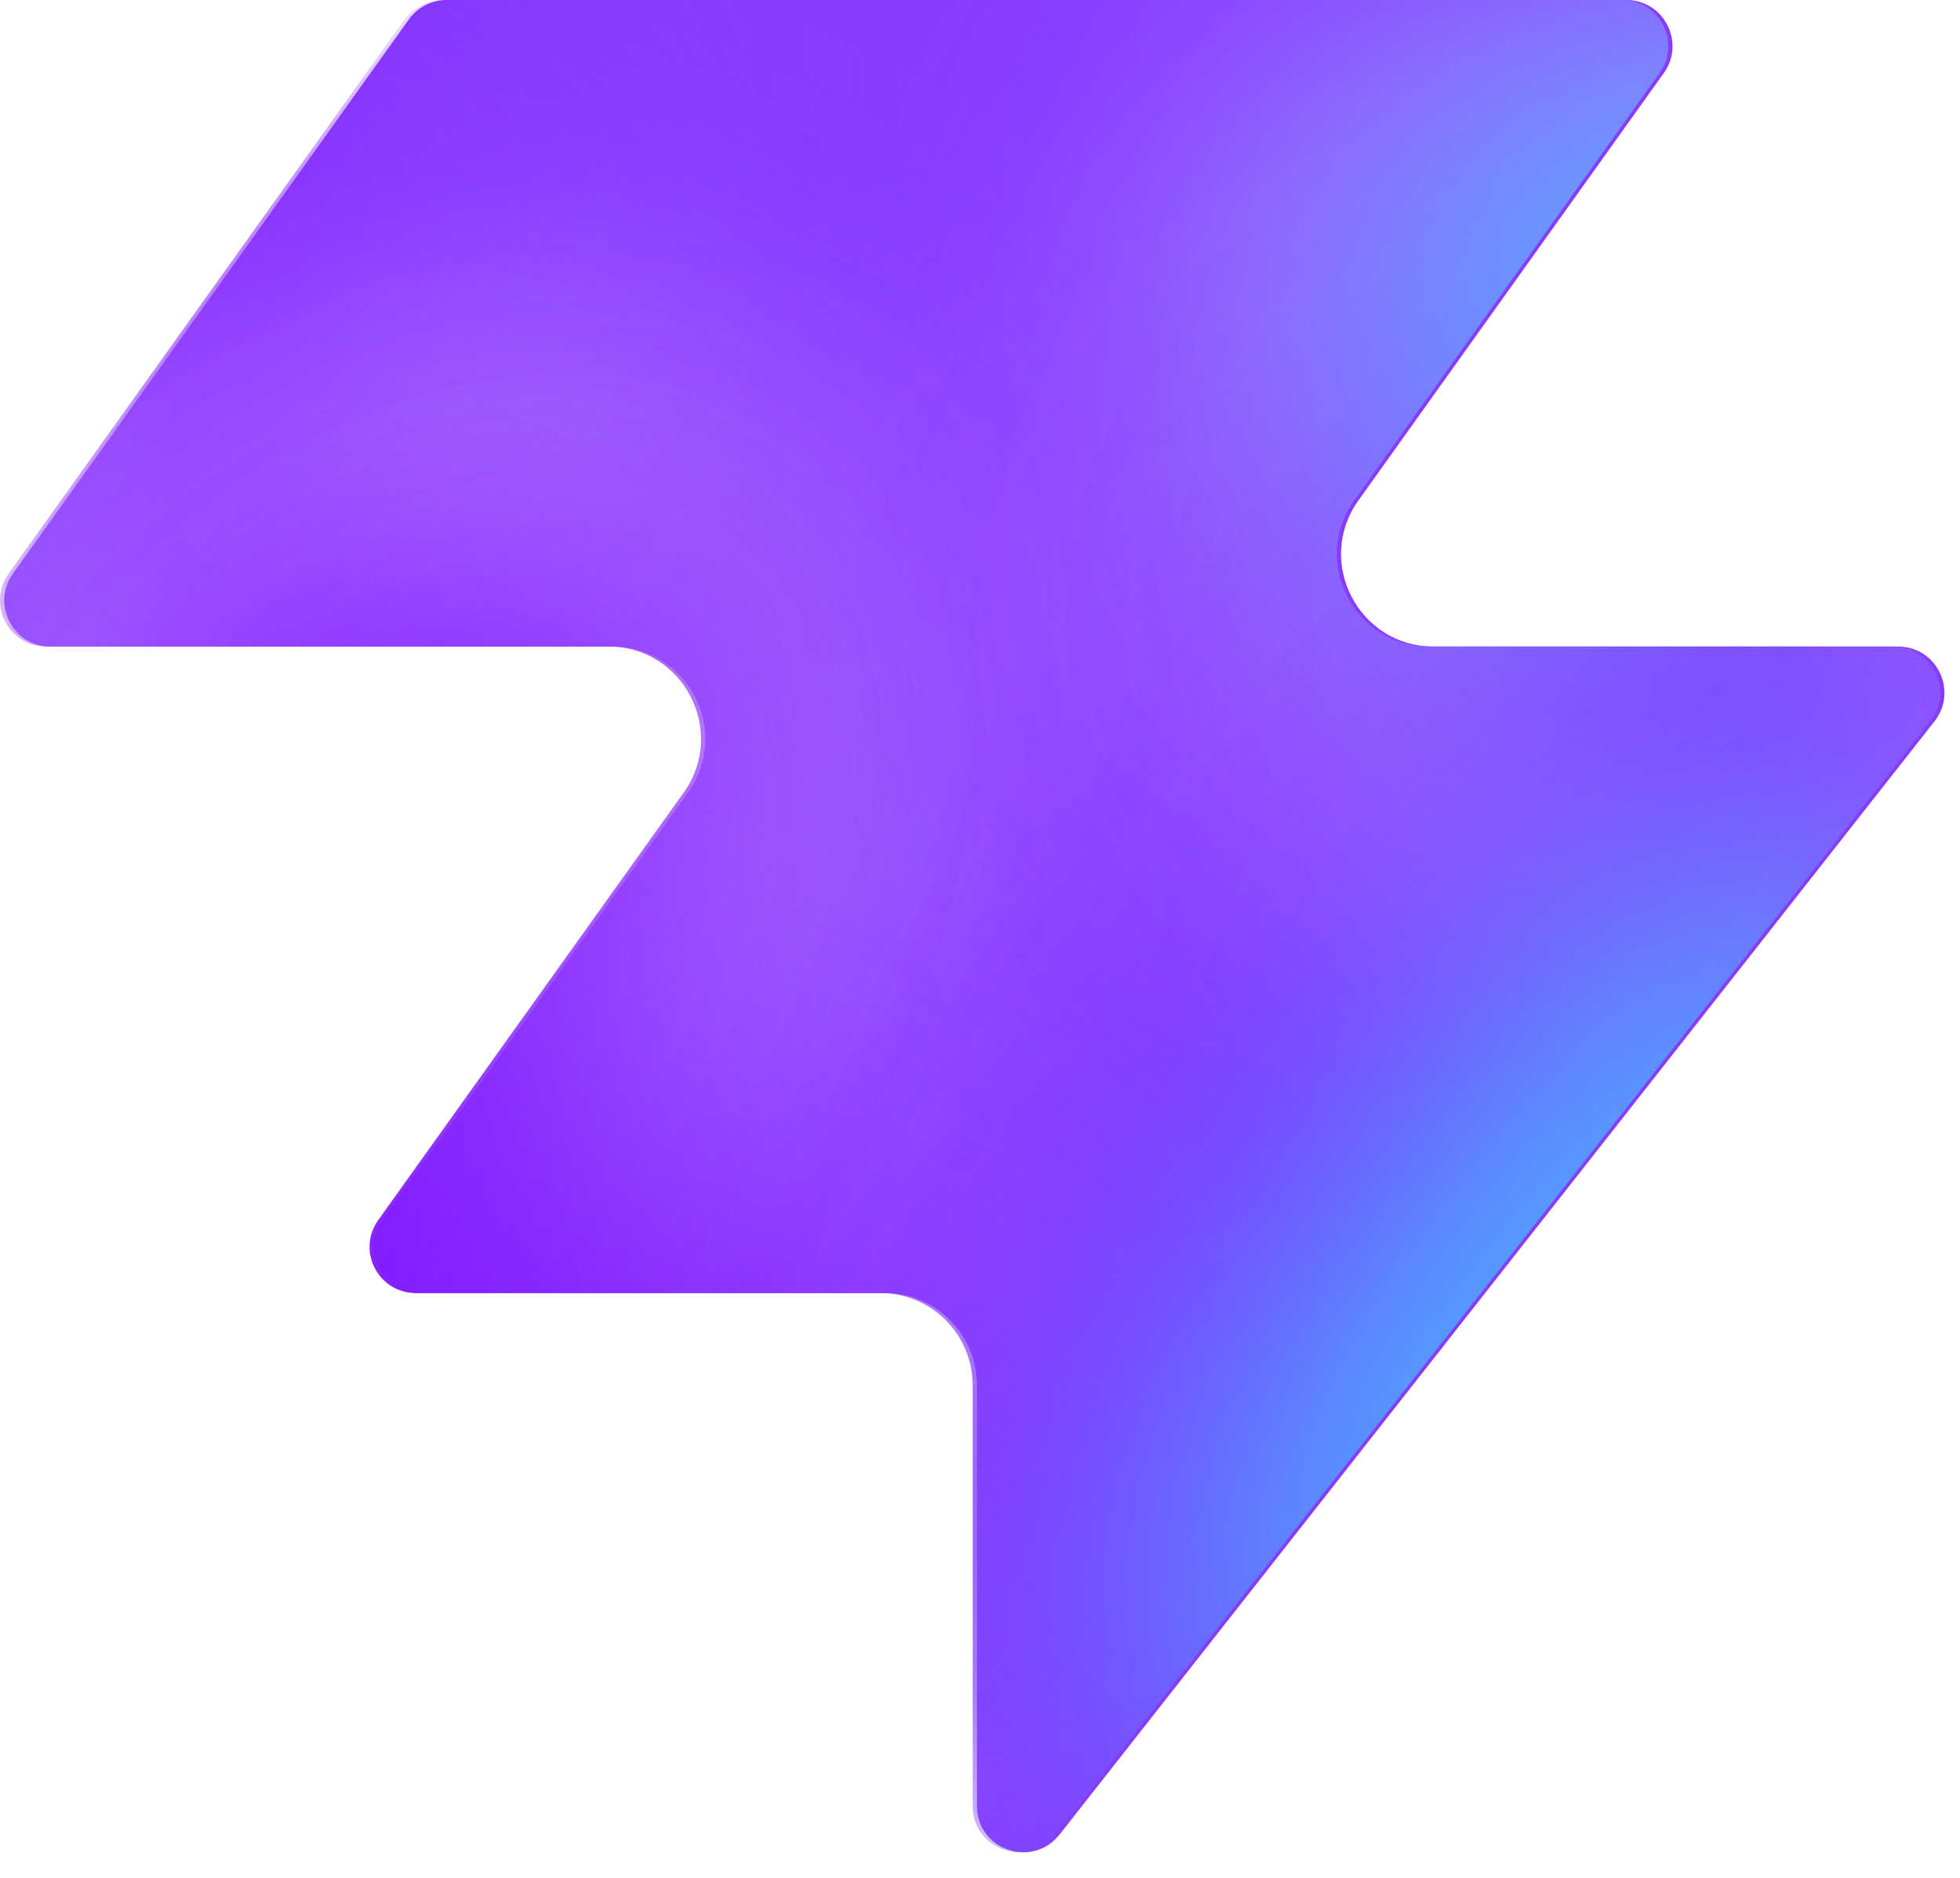
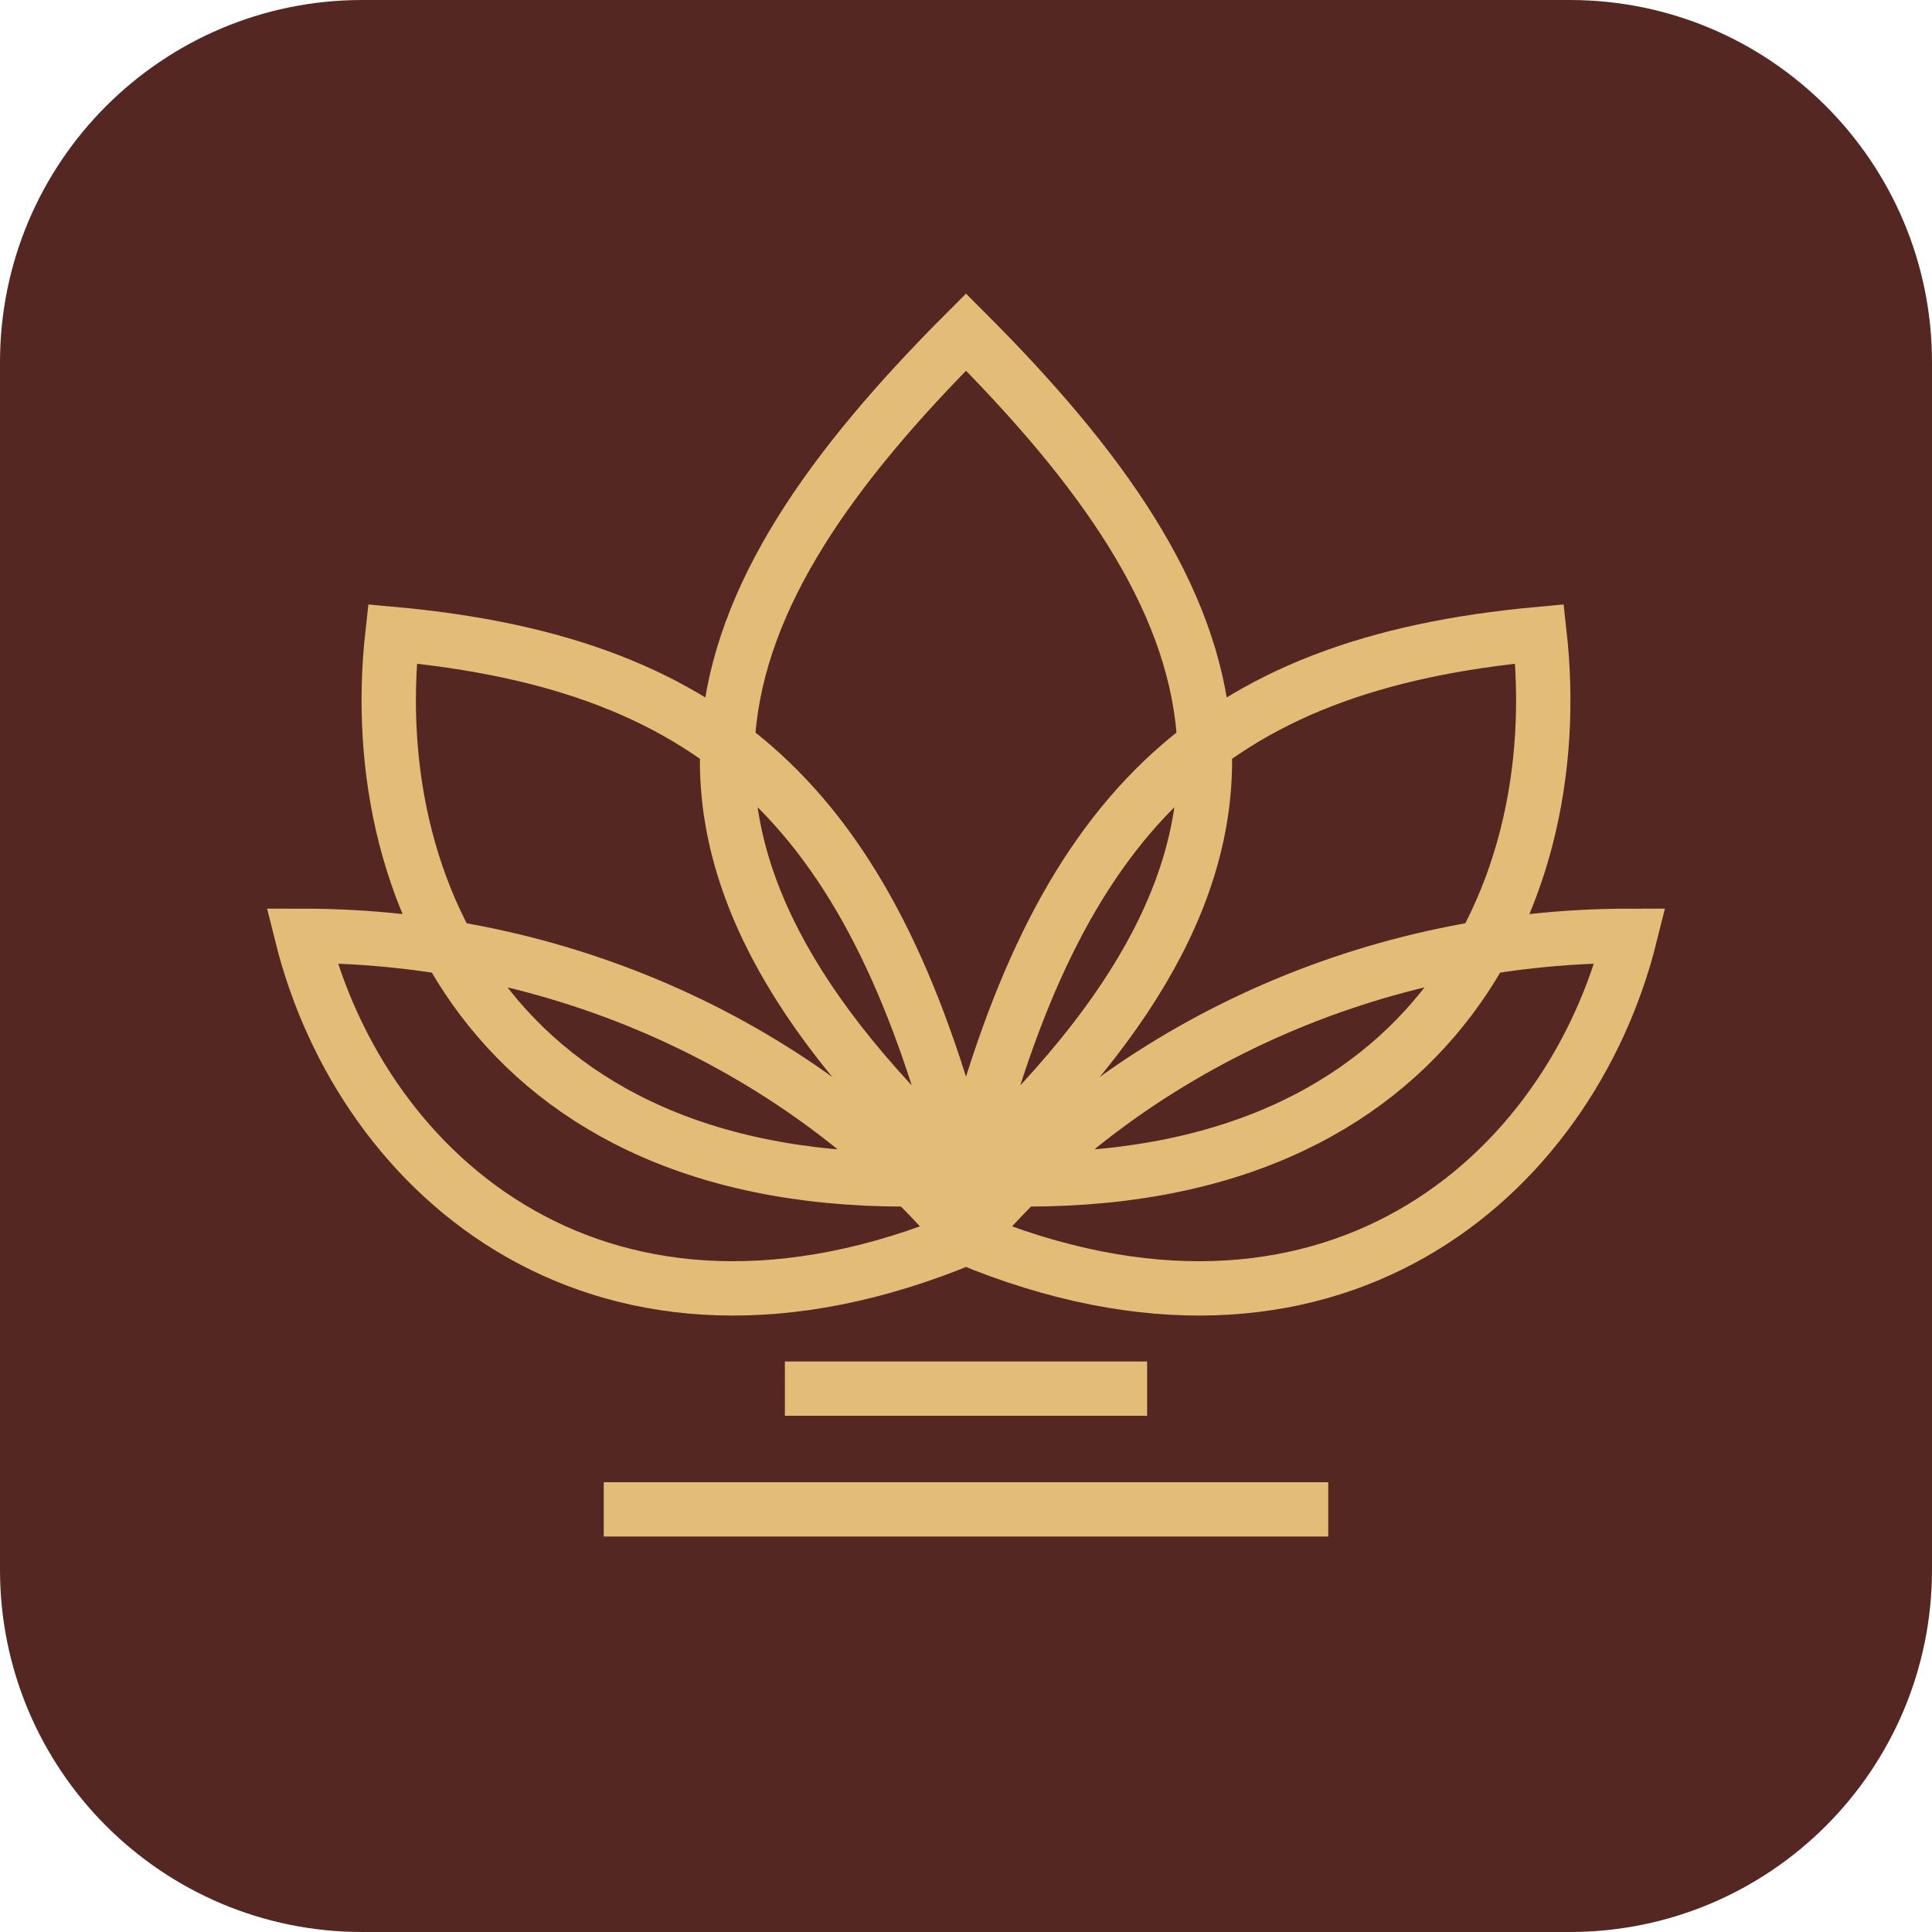
- <svg xmlns="http://www.w3.org/2000/svg" width="48" height="46" fill="none" viewBox="0 0 48 46">
-   <path fill="#863bff" d="M25.946 44.938c-.664.845-2.021.375-2.021-.698V33.937a2.26 2.26 0 0 0-2.262-2.262H10.287c-.92 0-1.456-1.04-.92-1.788l7.48-10.471c1.07-1.497 0-3.578-1.842-3.578H1.237c-.92 0-1.456-1.04-.92-1.788L10.013.474c.214-.297.556-.474.92-.474h28.894c.92 0 1.456 1.04.92 1.788l-7.48 10.471c-1.07 1.498 0 3.579 1.842 3.579h11.377c.943 0 1.473 1.088.89 1.83L25.947 44.94z" style="fill:#863bff;fill:color(display-p3 .525 .23 1);fill-opacity:1" />
-   <mask id="a" width="48" height="46" x="0" y="0" maskUnits="userSpaceOnUse" style="mask-type:alpha">
-     <path fill="#000" d="M25.842 44.938c-.664.844-2.021.375-2.021-.698V33.937a2.26 2.26 0 0 0-2.262-2.262H10.183c-.92 0-1.456-1.04-.92-1.788l7.48-10.471c1.07-1.498 0-3.579-1.842-3.579H1.133c-.92 0-1.456-1.04-.92-1.787L9.91.473c.214-.297.556-.474.92-.474h28.894c.92 0 1.456 1.04.92 1.788l-7.48 10.471c-1.07 1.498 0 3.578 1.842 3.578h11.377c.943 0 1.473 1.088.89 1.832L25.843 44.94z" style="fill:#000;fill-opacity:1" />
-   </mask>
-   <g mask="url(#a)">
-     <g filter="url(#b)">
-       <ellipse cx="5.508" cy="14.704" fill="#ede6ff" rx="5.508" ry="14.704" style="fill:#ede6ff;fill:color(display-p3 .927 .903 1);fill-opacity:1" transform="matrix(.00324 1 1 -.00324 -4.47 31.516)" />
-     </g>
-     <g filter="url(#c)">
-       <ellipse cx="10.399" cy="29.851" fill="#ede6ff" rx="10.399" ry="29.851" style="fill:#ede6ff;fill:color(display-p3 .927 .903 1);fill-opacity:1" transform="matrix(.00324 1 1 -.00324 -39.328 7.883)" />
-     </g>
-     <g filter="url(#d)">
-       <ellipse cx="5.508" cy="30.487" fill="#7e14ff" rx="5.508" ry="30.487" style="fill:#7e14ff;fill:color(display-p3 .492 .077 1);fill-opacity:1" transform="rotate(89.814 -25.913 -14.639)scale(1 -1)" />
-     </g>
-     <g filter="url(#e)">
-       <ellipse cx="5.508" cy="30.599" fill="#7e14ff" rx="5.508" ry="30.599" style="fill:#7e14ff;fill:color(display-p3 .492 .077 1);fill-opacity:1" transform="rotate(89.814 -32.644 -3.334)scale(1 -1)" />
-     </g>
-     <g filter="url(#f)">
-       <ellipse cx="5.508" cy="30.599" fill="#7e14ff" rx="5.508" ry="30.599" style="fill:#7e14ff;fill:color(display-p3 .492 .077 1);fill-opacity:1" transform="matrix(.00324 1 1 -.00324 -34.34 30.47)" />
-     </g>
-     <g filter="url(#g)">
-       <ellipse cx="14.072" cy="22.078" fill="#ede6ff" rx="14.072" ry="22.078" style="fill:#ede6ff;fill:color(display-p3 .927 .903 1);fill-opacity:1" transform="rotate(93.35 24.506 48.493)scale(-1 1)" />
-     </g>
-     <g filter="url(#h)">
-       <ellipse cx="3.47" cy="21.501" fill="#7e14ff" rx="3.47" ry="21.501" style="fill:#7e14ff;fill:color(display-p3 .492 .077 1);fill-opacity:1" transform="rotate(89.009 28.708 47.59)scale(-1 1)" />
-     </g>
-     <g filter="url(#i)">
-       <ellipse cx="3.47" cy="21.501" fill="#7e14ff" rx="3.47" ry="21.501" style="fill:#7e14ff;fill:color(display-p3 .492 .077 1);fill-opacity:1" transform="rotate(89.009 28.708 47.59)scale(-1 1)" />
-     </g>
-     <g filter="url(#j)">
-       <ellipse cx=".387" cy="8.972" fill="#7e14ff" rx="4.407" ry="29.108" style="fill:#7e14ff;fill:color(display-p3 .492 .077 1);fill-opacity:1" transform="rotate(39.51 .387 8.972)" />
-     </g>
-     <g filter="url(#k)">
-       <ellipse cx="47.523" cy="-6.092" fill="#7e14ff" rx="4.407" ry="29.108" style="fill:#7e14ff;fill:color(display-p3 .492 .077 1);fill-opacity:1" transform="rotate(37.892 47.523 -6.092)" />
-     </g>
-     <g filter="url(#l)">
-       <ellipse cx="41.412" cy="6.333" fill="#47bfff" rx="5.971" ry="9.665" style="fill:#47bfff;fill:color(display-p3 .28 .748 1);fill-opacity:1" transform="rotate(37.892 41.412 6.333)" />
-     </g>
-     <g filter="url(#m)">
-       <ellipse cx="-1.879" cy="38.332" fill="#7e14ff" rx="4.407" ry="29.108" style="fill:#7e14ff;fill:color(display-p3 .492 .077 1);fill-opacity:1" transform="rotate(37.892 -1.88 38.332)" />
-     </g>
-     <g filter="url(#n)">
-       <ellipse cx="-1.879" cy="38.332" fill="#7e14ff" rx="4.407" ry="29.108" style="fill:#7e14ff;fill:color(display-p3 .492 .077 1);fill-opacity:1" transform="rotate(37.892 -1.88 38.332)" />
-     </g>
-     <g filter="url(#o)">
-       <ellipse cx="35.651" cy="29.907" fill="#7e14ff" rx="4.407" ry="29.108" style="fill:#7e14ff;fill:color(display-p3 .492 .077 1);fill-opacity:1" transform="rotate(37.892 35.651 29.907)" />
-     </g>
-     <g filter="url(#p)">
-       <ellipse cx="38.418" cy="32.4" fill="#47bfff" rx="5.971" ry="15.297" style="fill:#47bfff;fill:color(display-p3 .28 .748 1);fill-opacity:1" transform="rotate(37.892 38.418 32.4)" />
-     </g>
+ <svg xmlns="http://www.w3.org/2000/svg" viewBox="0 0 64 64">
+   <rect width="64" height="64" rx="12" fill="#552723" />
+   <g transform="translate(8 6)" fill="none" stroke="#e3bd77" stroke-width="1.8">
+     <path d="M24 5c-9 9-12 17 0 28 12-11 9-19 0-28Z M24 33C9 34 4 24 5 15c11 1 16 6 19 18Z M24 33c15 1 20-9 19-18-11 1-16 6-19 18Z M24 35C12 40 4 33 2 25c9 0 17 4 22 10Z M24 35c12 5 20-2 22-10-9 0-17 4-22 10Z M12 44h24 M18 40h12" />
  </g>
-   <defs>
-     <filter id="b" width="60.045" height="41.654" x="-19.77" y="16.149" color-interpolation-filters="sRGB" filterUnits="userSpaceOnUse">
-       <feFlood flood-opacity="0" result="BackgroundImageFix" />
-       <feBlend in="SourceGraphic" in2="BackgroundImageFix" result="shape" />
-       <feGaussianBlur result="effect1_foregroundBlur_2002_17158" stdDeviation="7.659" />
-     </filter>
-     <filter id="c" width="90.34" height="51.437" x="-54.613" y="-7.533" color-interpolation-filters="sRGB" filterUnits="userSpaceOnUse">
-       <feFlood flood-opacity="0" result="BackgroundImageFix" />
-       <feBlend in="SourceGraphic" in2="BackgroundImageFix" result="shape" />
-       <feGaussianBlur result="effect1_foregroundBlur_2002_17158" stdDeviation="7.659" />
-     </filter>
-     <filter id="d" width="79.355" height="29.4" x="-49.64" y="2.03" color-interpolation-filters="sRGB" filterUnits="userSpaceOnUse">
-       <feFlood flood-opacity="0" result="BackgroundImageFix" />
-       <feBlend in="SourceGraphic" in2="BackgroundImageFix" result="shape" />
-       <feGaussianBlur result="effect1_foregroundBlur_2002_17158" stdDeviation="4.596" />
-     </filter>
-     <filter id="e" width="79.579" height="29.4" x="-45.045" y="20.029" color-interpolation-filters="sRGB" filterUnits="userSpaceOnUse">
-       <feFlood flood-opacity="0" result="BackgroundImageFix" />
-       <feBlend in="SourceGraphic" in2="BackgroundImageFix" result="shape" />
-       <feGaussianBlur result="effect1_foregroundBlur_2002_17158" stdDeviation="4.596" />
-     </filter>
-     <filter id="f" width="79.579" height="29.4" x="-43.513" y="21.178" color-interpolation-filters="sRGB" filterUnits="userSpaceOnUse">
-       <feFlood flood-opacity="0" result="BackgroundImageFix" />
-       <feBlend in="SourceGraphic" in2="BackgroundImageFix" result="shape" />
-       <feGaussianBlur result="effect1_foregroundBlur_2002_17158" stdDeviation="4.596" />
-     </filter>
-     <filter id="g" width="74.749" height="58.852" x="15.756" y="-17.901" color-interpolation-filters="sRGB" filterUnits="userSpaceOnUse">
-       <feFlood flood-opacity="0" result="BackgroundImageFix" />
-       <feBlend in="SourceGraphic" in2="BackgroundImageFix" result="shape" />
-       <feGaussianBlur result="effect1_foregroundBlur_2002_17158" stdDeviation="7.659" />
-     </filter>
-     <filter id="h" width="61.377" height="25.362" x="23.548" y="2.284" color-interpolation-filters="sRGB" filterUnits="userSpaceOnUse">
-       <feFlood flood-opacity="0" result="BackgroundImageFix" />
-       <feBlend in="SourceGraphic" in2="BackgroundImageFix" result="shape" />
-       <feGaussianBlur result="effect1_foregroundBlur_2002_17158" stdDeviation="4.596" />
-     </filter>
-     <filter id="i" width="61.377" height="25.362" x="23.548" y="2.284" color-interpolation-filters="sRGB" filterUnits="userSpaceOnUse">
-       <feFlood flood-opacity="0" result="BackgroundImageFix" />
-       <feBlend in="SourceGraphic" in2="BackgroundImageFix" result="shape" />
-       <feGaussianBlur result="effect1_foregroundBlur_2002_17158" stdDeviation="4.596" />
-     </filter>
-     <filter id="j" width="56.045" height="63.649" x="-27.636" y="-22.853" color-interpolation-filters="sRGB" filterUnits="userSpaceOnUse">
-       <feFlood flood-opacity="0" result="BackgroundImageFix" />
-       <feBlend in="SourceGraphic" in2="BackgroundImageFix" result="shape" />
-       <feGaussianBlur result="effect1_foregroundBlur_2002_17158" stdDeviation="4.596" />
-     </filter>
-     <filter id="k" width="54.814" height="64.646" x="20.116" y="-38.415" color-interpolation-filters="sRGB" filterUnits="userSpaceOnUse">
-       <feFlood flood-opacity="0" result="BackgroundImageFix" />
-       <feBlend in="SourceGraphic" in2="BackgroundImageFix" result="shape" />
-       <feGaussianBlur result="effect1_foregroundBlur_2002_17158" stdDeviation="4.596" />
-     </filter>
-     <filter id="l" width="33.541" height="35.313" x="24.641" y="-11.323" color-interpolation-filters="sRGB" filterUnits="userSpaceOnUse">
-       <feFlood flood-opacity="0" result="BackgroundImageFix" />
-       <feBlend in="SourceGraphic" in2="BackgroundImageFix" result="shape" />
-       <feGaussianBlur result="effect1_foregroundBlur_2002_17158" stdDeviation="4.596" />
-     </filter>
-     <filter id="m" width="54.814" height="64.646" x="-29.286" y="6.009" color-interpolation-filters="sRGB" filterUnits="userSpaceOnUse">
-       <feFlood flood-opacity="0" result="BackgroundImageFix" />
-       <feBlend in="SourceGraphic" in2="BackgroundImageFix" result="shape" />
-       <feGaussianBlur result="effect1_foregroundBlur_2002_17158" stdDeviation="4.596" />
-     </filter>
-     <filter id="n" width="54.814" height="64.646" x="-29.286" y="6.009" color-interpolation-filters="sRGB" filterUnits="userSpaceOnUse">
-       <feFlood flood-opacity="0" result="BackgroundImageFix" />
-       <feBlend in="SourceGraphic" in2="BackgroundImageFix" result="shape" />
-       <feGaussianBlur result="effect1_foregroundBlur_2002_17158" stdDeviation="4.596" />
-     </filter>
-     <filter id="o" width="54.814" height="64.646" x="8.244" y="-2.416" color-interpolation-filters="sRGB" filterUnits="userSpaceOnUse">
-       <feFlood flood-opacity="0" result="BackgroundImageFix" />
-       <feBlend in="SourceGraphic" in2="BackgroundImageFix" result="shape" />
-       <feGaussianBlur result="effect1_foregroundBlur_2002_17158" stdDeviation="4.596" />
-     </filter>
-     <filter id="p" width="39.409" height="43.623" x="18.713" y="10.588" color-interpolation-filters="sRGB" filterUnits="userSpaceOnUse">
-       <feFlood flood-opacity="0" result="BackgroundImageFix" />
-       <feBlend in="SourceGraphic" in2="BackgroundImageFix" result="shape" />
-       <feGaussianBlur result="effect1_foregroundBlur_2002_17158" stdDeviation="4.596" />
-     </filter>
-   </defs>
</svg>
